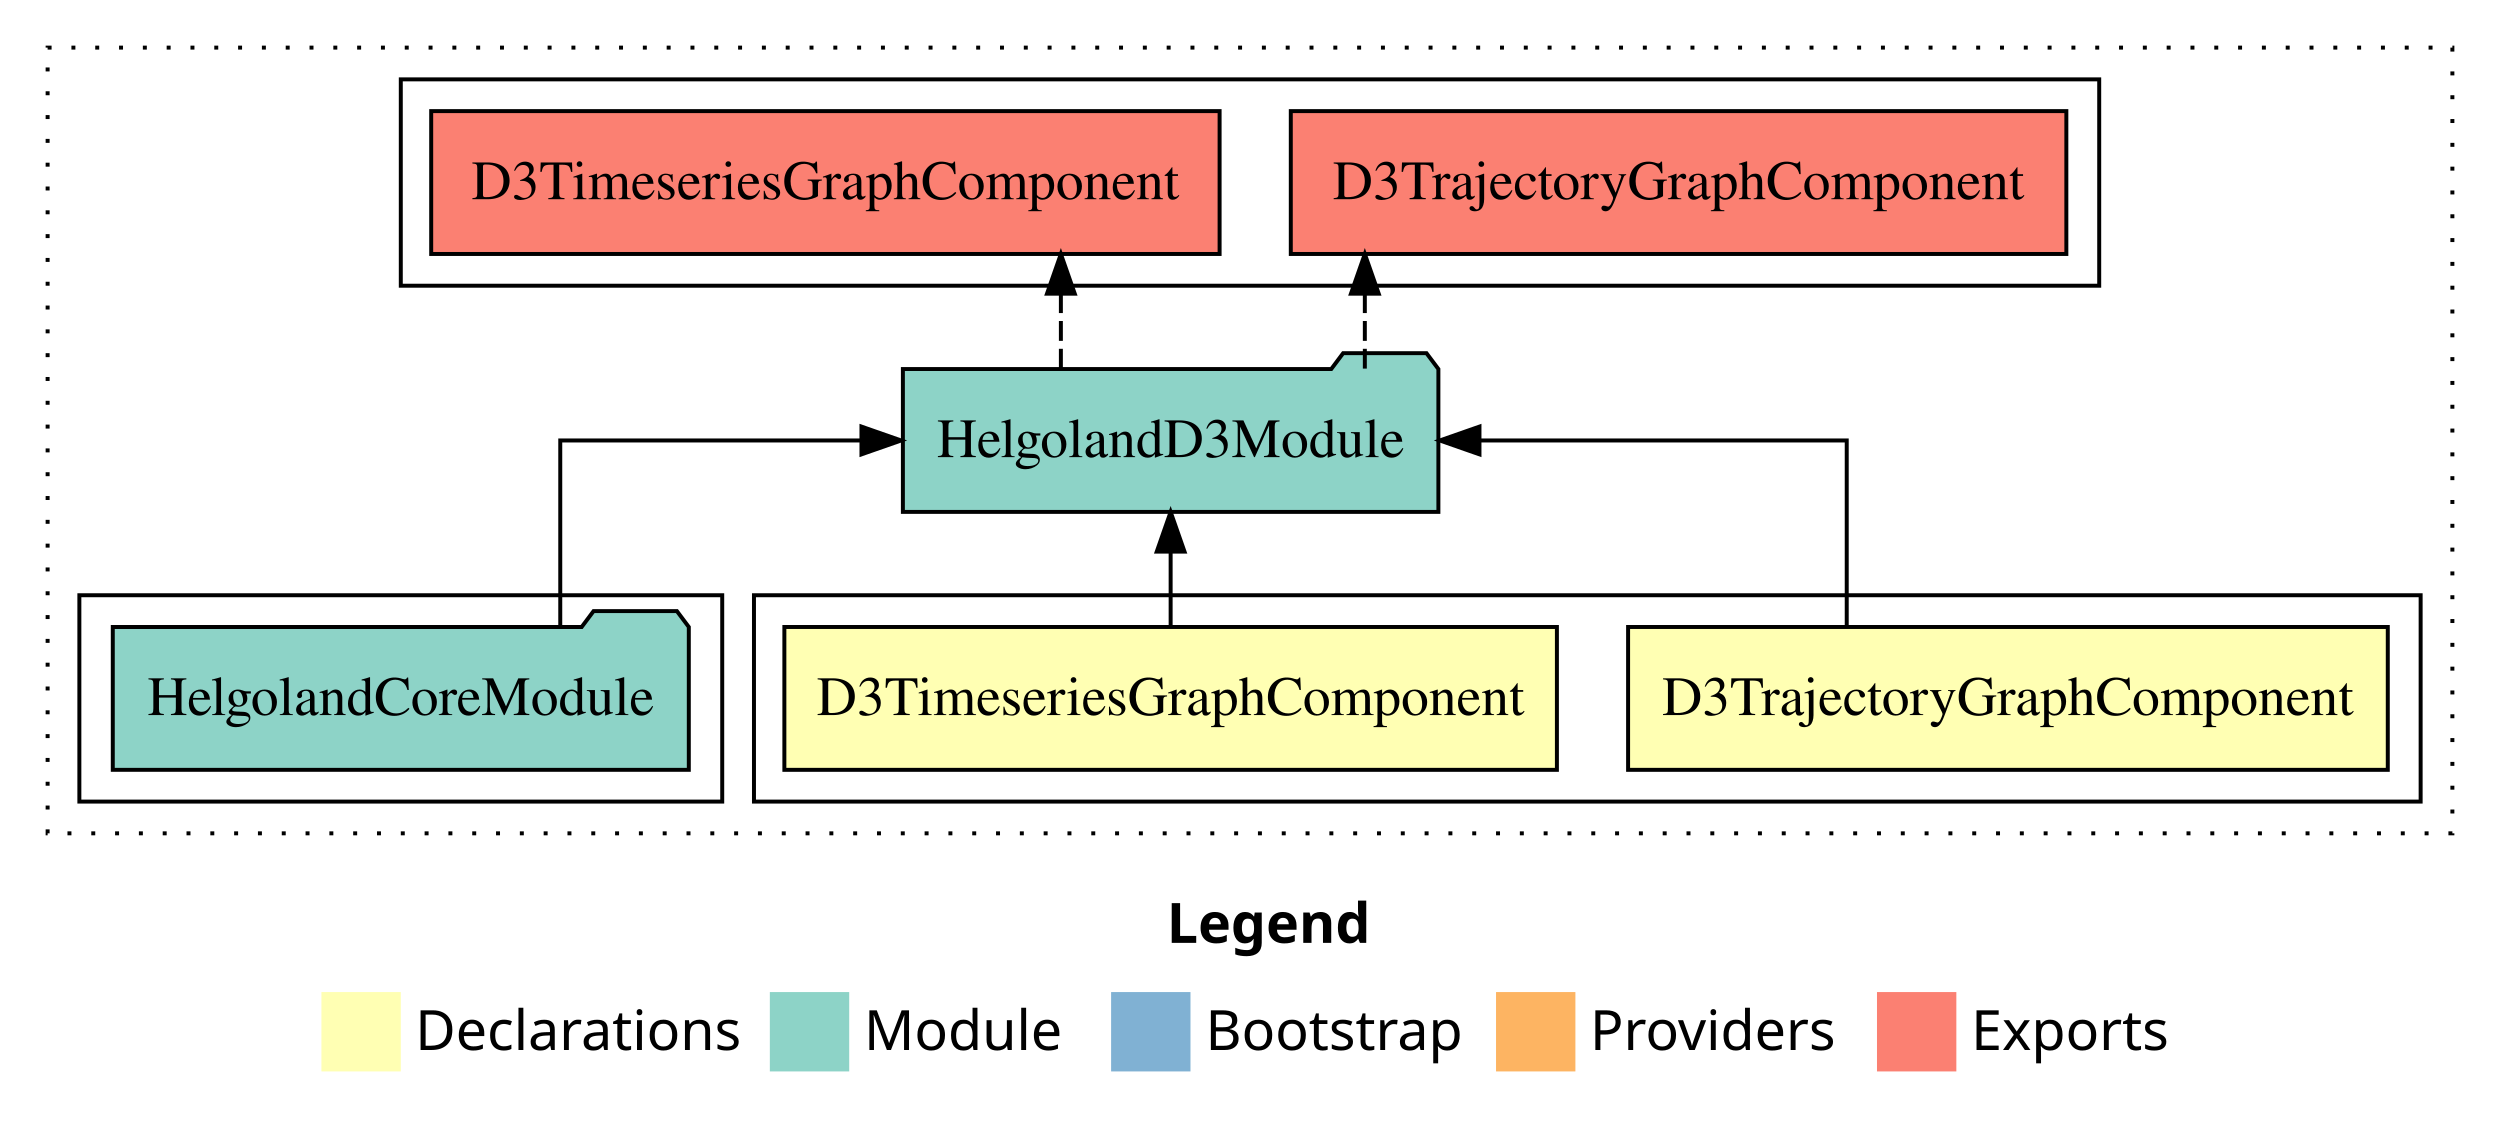
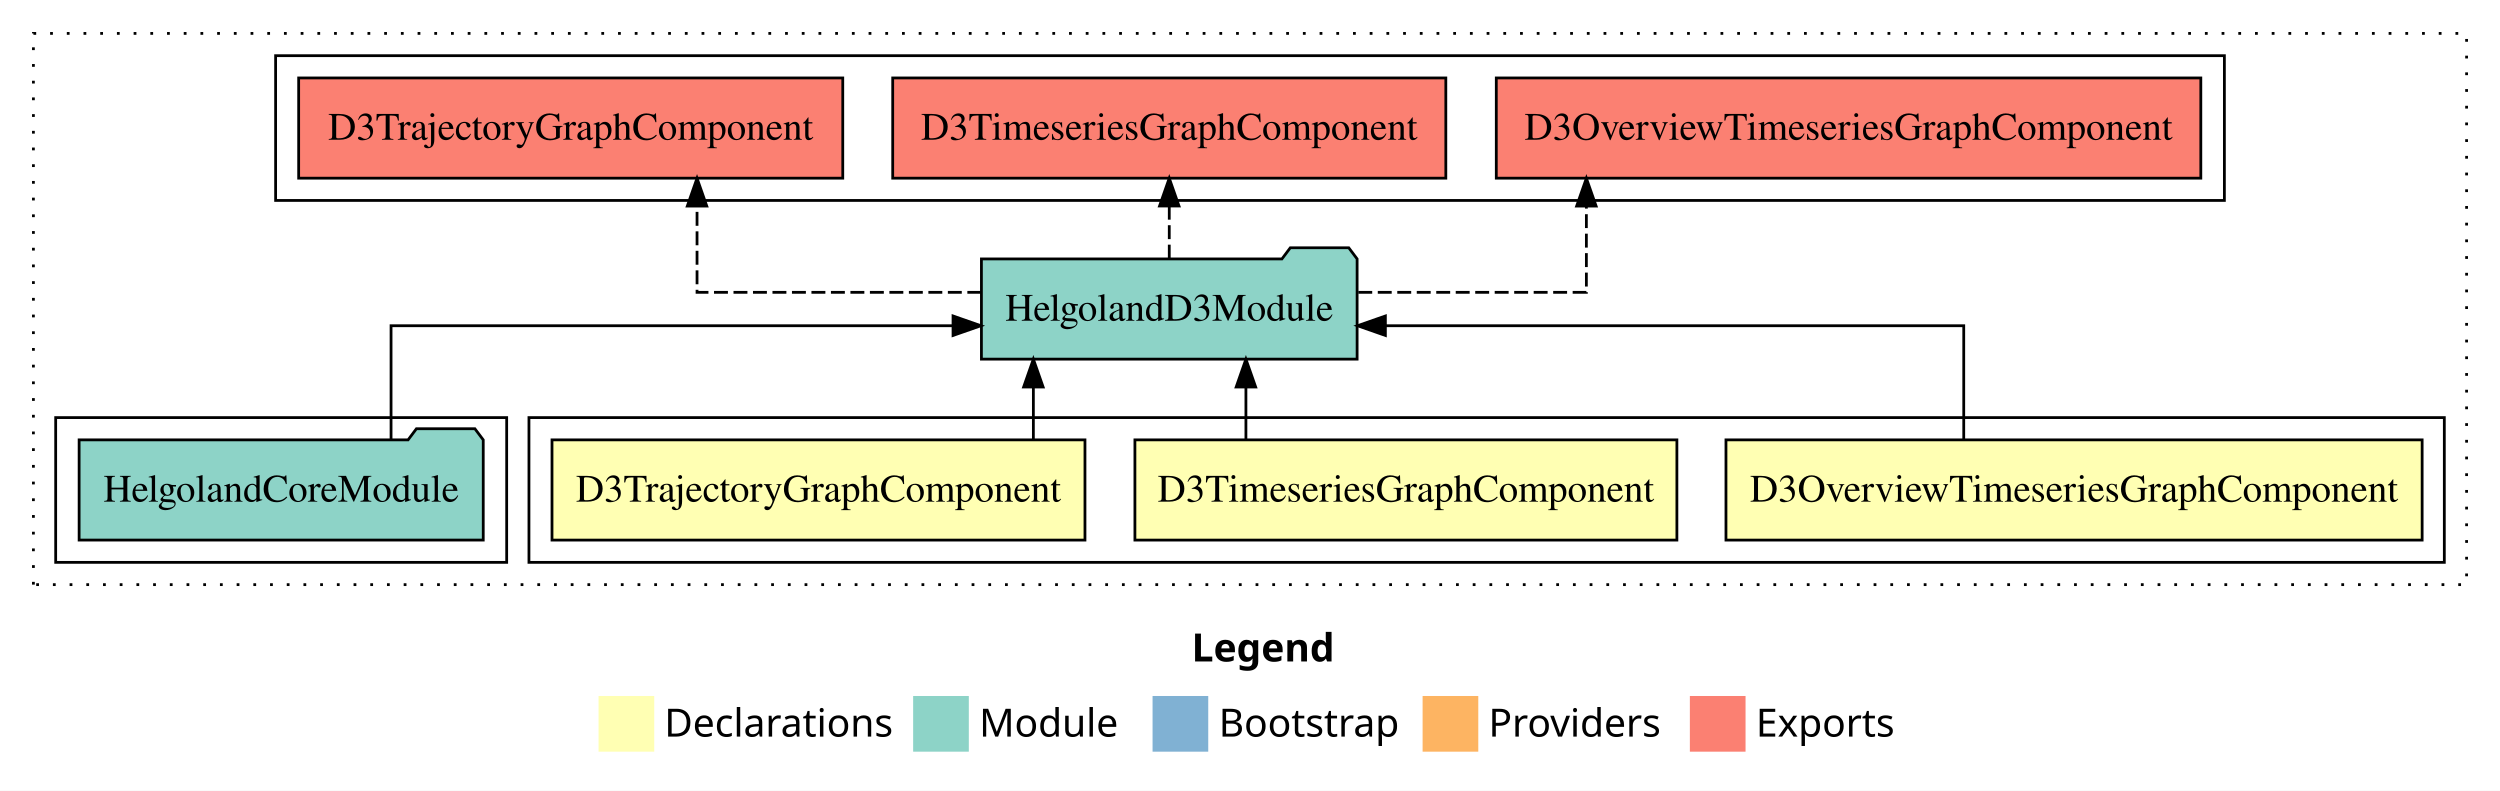
- <svg xmlns="http://www.w3.org/2000/svg" width="630pt" height="284pt" viewBox="0.00 0.00 630.00 284.00">
+ <svg xmlns="http://www.w3.org/2000/svg" width="898pt" height="284pt" viewBox="0.00 0.00 898.00 284.00">
  <g id="graph0" class="graph" transform="scale(1 1) rotate(0) translate(4 280)">
-     <polygon fill="#ffffff" stroke="transparent" points="-4,4 -4,-280 626,-280 626,4 -4,4" />
-     <text text-anchor="start" x="290.009" y="-42.4" font-family="sans-serif" font-weight="bold" font-size="14.00" fill="#000000">Legend</text>
-     <polygon fill="#ffffb3" stroke="transparent" points="77,-10 77,-30 97,-30 97,-10 77,-10" />
-     <text text-anchor="start" x="100.629" y="-15.4" font-family="sans-serif" font-size="14.00" fill="#000000">  Declarations</text>
-     <polygon fill="#8dd3c7" stroke="transparent" points="190,-10 190,-30 210,-30 210,-10 190,-10" />
-     <text text-anchor="start" x="213.725" y="-15.4" font-family="sans-serif" font-size="14.00" fill="#000000">  Module</text>
-     <polygon fill="#80b1d3" stroke="transparent" points="276,-10 276,-30 296,-30 296,-10 276,-10" />
-     <text text-anchor="start" x="299.781" y="-15.4" font-family="sans-serif" font-size="14.00" fill="#000000">  Bootstrap</text>
-     <polygon fill="#fdb462" stroke="transparent" points="373,-10 373,-30 393,-30 393,-10 373,-10" />
-     <text text-anchor="start" x="396.673" y="-15.4" font-family="sans-serif" font-size="14.00" fill="#000000">  Providers</text>
-     <polygon fill="#fb8072" stroke="transparent" points="469,-10 469,-30 489,-30 489,-10 469,-10" />
-     <text text-anchor="start" x="492.726" y="-15.4" font-family="sans-serif" font-size="14.00" fill="#000000">  Exports</text>
+     <polygon fill="#ffffff" stroke="transparent" points="-4,4 -4,-280 894,-280 894,4 -4,4" />
+     <text text-anchor="start" x="424.009" y="-42.4" font-family="sans-serif" font-weight="bold" font-size="14.00" fill="#000000">Legend</text>
+     <polygon fill="#ffffb3" stroke="transparent" points="211,-10 211,-30 231,-30 231,-10 211,-10" />
+     <text text-anchor="start" x="234.629" y="-15.4" font-family="sans-serif" font-size="14.00" fill="#000000">  Declarations</text>
+     <polygon fill="#8dd3c7" stroke="transparent" points="324,-10 324,-30 344,-30 344,-10 324,-10" />
+     <text text-anchor="start" x="347.725" y="-15.4" font-family="sans-serif" font-size="14.00" fill="#000000">  Module</text>
+     <polygon fill="#80b1d3" stroke="transparent" points="410,-10 410,-30 430,-30 430,-10 410,-10" />
+     <text text-anchor="start" x="433.781" y="-15.4" font-family="sans-serif" font-size="14.00" fill="#000000">  Bootstrap</text>
+     <polygon fill="#fdb462" stroke="transparent" points="507,-10 507,-30 527,-30 527,-10 507,-10" />
+     <text text-anchor="start" x="530.673" y="-15.4" font-family="sans-serif" font-size="14.00" fill="#000000">  Providers</text>
+     <polygon fill="#fb8072" stroke="transparent" points="603,-10 603,-30 623,-30 623,-10 603,-10" />
+     <text text-anchor="start" x="626.726" y="-15.4" font-family="sans-serif" font-size="14.00" fill="#000000">  Exports</text>
    <g id="clust1" class="cluster">
-       <polygon fill="none" stroke="#000000" stroke-dasharray="1,5" points="8,-70 8,-268 614,-268 614,-70 8,-70" />
+       <polygon fill="none" stroke="#000000" stroke-dasharray="1,5" points="8,-70 8,-268 882,-268 882,-70 8,-70" />
    </g>
    <g id="clust2" class="cluster">
-       <polygon fill="none" stroke="#000000" points="186,-78 186,-130 606,-130 606,-78 186,-78" />
+       <polygon fill="none" stroke="#000000" points="186,-78 186,-130 874,-130 874,-78 186,-78" />
    </g>
-     <g id="clust5" class="cluster">
+     <g id="clust6" class="cluster">
      <polygon fill="none" stroke="#000000" points="16,-78 16,-130 178,-130 178,-78 16,-78" />
    </g>
-     <g id="clust6" class="cluster">
-       <polygon fill="none" stroke="#000000" points="97,-208 97,-260 525,-260 525,-208 97,-208" />
+     <g id="clust7" class="cluster">
+       <polygon fill="none" stroke="#000000" points="95,-208 95,-260 795,-260 795,-208 95,-208" />
    </g>
    <g id="node1" class="node">
-       <polygon fill="#ffffb3" stroke="#000000" points="597.72,-122 406.28,-122 406.28,-86 597.72,-86 597.72,-122" />
-       <text text-anchor="middle" x="502" y="-99.8" font-family="Times,serif" font-size="14.00" fill="#000000">D3TrajectoryGraphComponent</text>
+       <polygon fill="#ffffb3" stroke="#000000" points="866.032,-122 615.968,-122 615.968,-86 866.032,-86 866.032,-122" />
+       <text text-anchor="middle" x="741" y="-99.8" font-family="Times,serif" font-size="14.00" fill="#000000">D3OverviewTimeseriesGraphComponent</text>
+     </g>
+     <g id="node4" class="node">
+       <polygon fill="#8dd3c7" stroke="#000000" points="483.473,-187 480.473,-191 459.473,-191 456.473,-187 348.527,-187 348.527,-151 483.473,-151 483.473,-187" />
+       <text text-anchor="middle" x="416" y="-164.8" font-family="Times,serif" font-size="14.00" fill="#000000">HelgolandD3Module</text>
+     </g>
+     <g id="edge1" class="edge">
+       <path fill="none" stroke="#000000" d="M701.375,-122.022C701.375,-139.373 701.375,-163 701.375,-163 701.375,-163 493.63,-163 493.63,-163" />
+       <polygon fill="#000000" stroke="#000000" points="493.63,-159.5 483.63,-163 493.63,-166.5 493.63,-159.5" />
+     </g>
+     <g id="node2" class="node">
+       <polygon fill="#ffffb3" stroke="#000000" points="598.339,-122 403.661,-122 403.661,-86 598.339,-86 598.339,-122" />
+       <text text-anchor="middle" x="501" y="-99.8" font-family="Times,serif" font-size="14.00" fill="#000000">D3TimeseriesGraphComponent</text>
+     </g>
+     <g id="edge2" class="edge">
+       <path fill="none" stroke="#000000" d="M443.534,-122.106C443.534,-122.106 443.534,-140.991 443.534,-140.991" />
+       <polygon fill="#000000" stroke="#000000" points="440.034,-140.991 443.534,-150.991 447.034,-140.991 440.034,-140.991" />
    </g>
    <g id="node3" class="node">
-       <polygon fill="#8dd3c7" stroke="#000000" points="358.473,-187 355.473,-191 334.473,-191 331.473,-187 223.527,-187 223.527,-151 358.473,-151 358.473,-187" />
-       <text text-anchor="middle" x="291" y="-164.8" font-family="Times,serif" font-size="14.00" fill="#000000">HelgolandD3Module</text>
+       <polygon fill="#ffffb3" stroke="#000000" points="385.72,-122 194.28,-122 194.28,-86 385.72,-86 385.72,-122" />
+       <text text-anchor="middle" x="290" y="-99.8" font-family="Times,serif" font-size="14.00" fill="#000000">D3TrajectoryGraphComponent</text>
    </g>
-     <g id="edge1" class="edge">
-       <path fill="none" stroke="#000000" d="M461.375,-122.106C461.375,-141.339 461.375,-169 461.375,-169 461.375,-169 368.826,-169 368.826,-169" />
-       <polygon fill="#000000" stroke="#000000" points="368.826,-165.5 358.826,-169 368.826,-172.5 368.826,-165.5" />
+     <g id="edge3" class="edge">
+       <path fill="none" stroke="#000000" d="M367.187,-122.106C367.187,-122.106 367.187,-140.991 367.187,-140.991" />
+       <polygon fill="#000000" stroke="#000000" points="363.687,-140.991 367.187,-150.991 370.687,-140.991 363.687,-140.991" />
    </g>
-     <g id="node2" class="node">
-       <polygon fill="#ffffb3" stroke="#000000" points="388.339,-122 193.661,-122 193.661,-86 388.339,-86 388.339,-122" />
-       <text text-anchor="middle" x="291" y="-99.8" font-family="Times,serif" font-size="14.00" fill="#000000">D3TimeseriesGraphComponent</text>
+     <g id="node6" class="node">
+       <polygon fill="#fb8072" stroke="#000000" points="786.533,-252 533.467,-252 533.467,-216 786.533,-216 786.533,-252" />
+       <text text-anchor="middle" x="660" y="-229.8" font-family="Times,serif" font-size="14.00" fill="#000000">D3OverviewTimeseriesGraphComponent </text>
    </g>
-     <g id="edge2" class="edge">
-       <path fill="none" stroke="#000000" d="M291,-122.106C291,-122.106 291,-140.991 291,-140.991" />
-       <polygon fill="#000000" stroke="#000000" points="287.5,-140.991 291,-150.991 294.5,-140.991 287.5,-140.991" />
+     <g id="edge5" class="edge">
+       <path fill="none" stroke="#000000" stroke-dasharray="5,2" d="M483.899,-175C523.542,-175 565.827,-175 565.827,-175 565.827,-175 565.827,-205.977 565.827,-205.977" />
+       <polygon fill="#000000" stroke="#000000" points="562.327,-205.977 565.827,-215.977 569.327,-205.977 562.327,-205.977" />
+     </g>
+     <g id="node7" class="node">
+       <polygon fill="#fb8072" stroke="#000000" points="515.339,-252 316.661,-252 316.661,-216 515.339,-216 515.339,-252" />
+       <text text-anchor="middle" x="416" y="-229.8" font-family="Times,serif" font-size="14.00" fill="#000000">D3TimeseriesGraphComponent </text>
+     </g>
+     <g id="edge6" class="edge">
+       <path fill="none" stroke="#000000" stroke-dasharray="5,2" d="M416,-187.106C416,-187.106 416,-205.991 416,-205.991" />
+       <polygon fill="#000000" stroke="#000000" points="412.5,-205.991 416,-215.991 419.5,-205.991 412.5,-205.991" />
+     </g>
+     <g id="node8" class="node">
+       <polygon fill="#fb8072" stroke="#000000" points="298.72,-252 103.28,-252 103.28,-216 298.72,-216 298.72,-252" />
+       <text text-anchor="middle" x="201" y="-229.8" font-family="Times,serif" font-size="14.00" fill="#000000">D3TrajectoryGraphComponent </text>
+     </g>
+     <g id="edge7" class="edge">
+       <path fill="none" stroke="#000000" stroke-dasharray="5,2" d="M348.472,-175C301.169,-175 246.375,-175 246.375,-175 246.375,-175 246.375,-205.977 246.375,-205.977" />
+       <polygon fill="#000000" stroke="#000000" points="242.875,-205.977 246.375,-215.977 249.875,-205.977 242.875,-205.977" />
    </g>
    <g id="node5" class="node">
-       <polygon fill="#fb8072" stroke="#000000" points="516.72,-252 321.28,-252 321.28,-216 516.72,-216 516.72,-252" />
-       <text text-anchor="middle" x="419" y="-229.8" font-family="Times,serif" font-size="14.00" fill="#000000">D3TrajectoryGraphComponent </text>
-     </g>
-     <g id="edge4" class="edge">
-       <path fill="none" stroke="#000000" stroke-dasharray="5,2" d="M339.938,-187.106C339.938,-187.106 339.938,-205.991 339.938,-205.991" />
-       <polygon fill="#000000" stroke="#000000" points="336.438,-205.991 339.938,-215.991 343.438,-205.991 336.438,-205.991" />
-     </g>
-     <g id="node6" class="node">
-       <polygon fill="#fb8072" stroke="#000000" points="303.339,-252 104.661,-252 104.661,-216 303.339,-216 303.339,-252" />
-       <text text-anchor="middle" x="204" y="-229.8" font-family="Times,serif" font-size="14.00" fill="#000000">D3TimeseriesGraphComponent </text>
-     </g>
-     <g id="edge5" class="edge">
-       <path fill="none" stroke="#000000" stroke-dasharray="5,2" d="M263.341,-187.106C263.341,-187.106 263.341,-205.991 263.341,-205.991" />
-       <polygon fill="#000000" stroke="#000000" points="259.841,-205.991 263.341,-215.991 266.841,-205.991 259.841,-205.991" />
-     </g>
-     <g id="node4" class="node">
      <polygon fill="#8dd3c7" stroke="#000000" points="169.579,-122 166.579,-126 145.579,-126 142.579,-122 24.421,-122 24.421,-86 169.579,-86 169.579,-122" />
      <text text-anchor="middle" x="97" y="-99.8" font-family="Times,serif" font-size="14.00" fill="#000000">HelgolandCoreModule</text>
    </g>
-     <g id="edge3" class="edge">
-       <path fill="none" stroke="#000000" d="M137.185,-122.106C137.185,-141.339 137.185,-169 137.185,-169 137.185,-169 213.087,-169 213.087,-169" />
-       <polygon fill="#000000" stroke="#000000" points="213.087,-172.5 223.087,-169 213.087,-165.5 213.087,-172.5" />
+     <g id="edge4" class="edge">
+       <path fill="none" stroke="#000000" d="M136.465,-122.022C136.465,-139.373 136.465,-163 136.465,-163 136.465,-163 338.332,-163 338.332,-163" />
+       <polygon fill="#000000" stroke="#000000" points="338.332,-166.5 348.332,-163 338.332,-159.5 338.332,-166.5" />
    </g>
  </g>
</svg>
